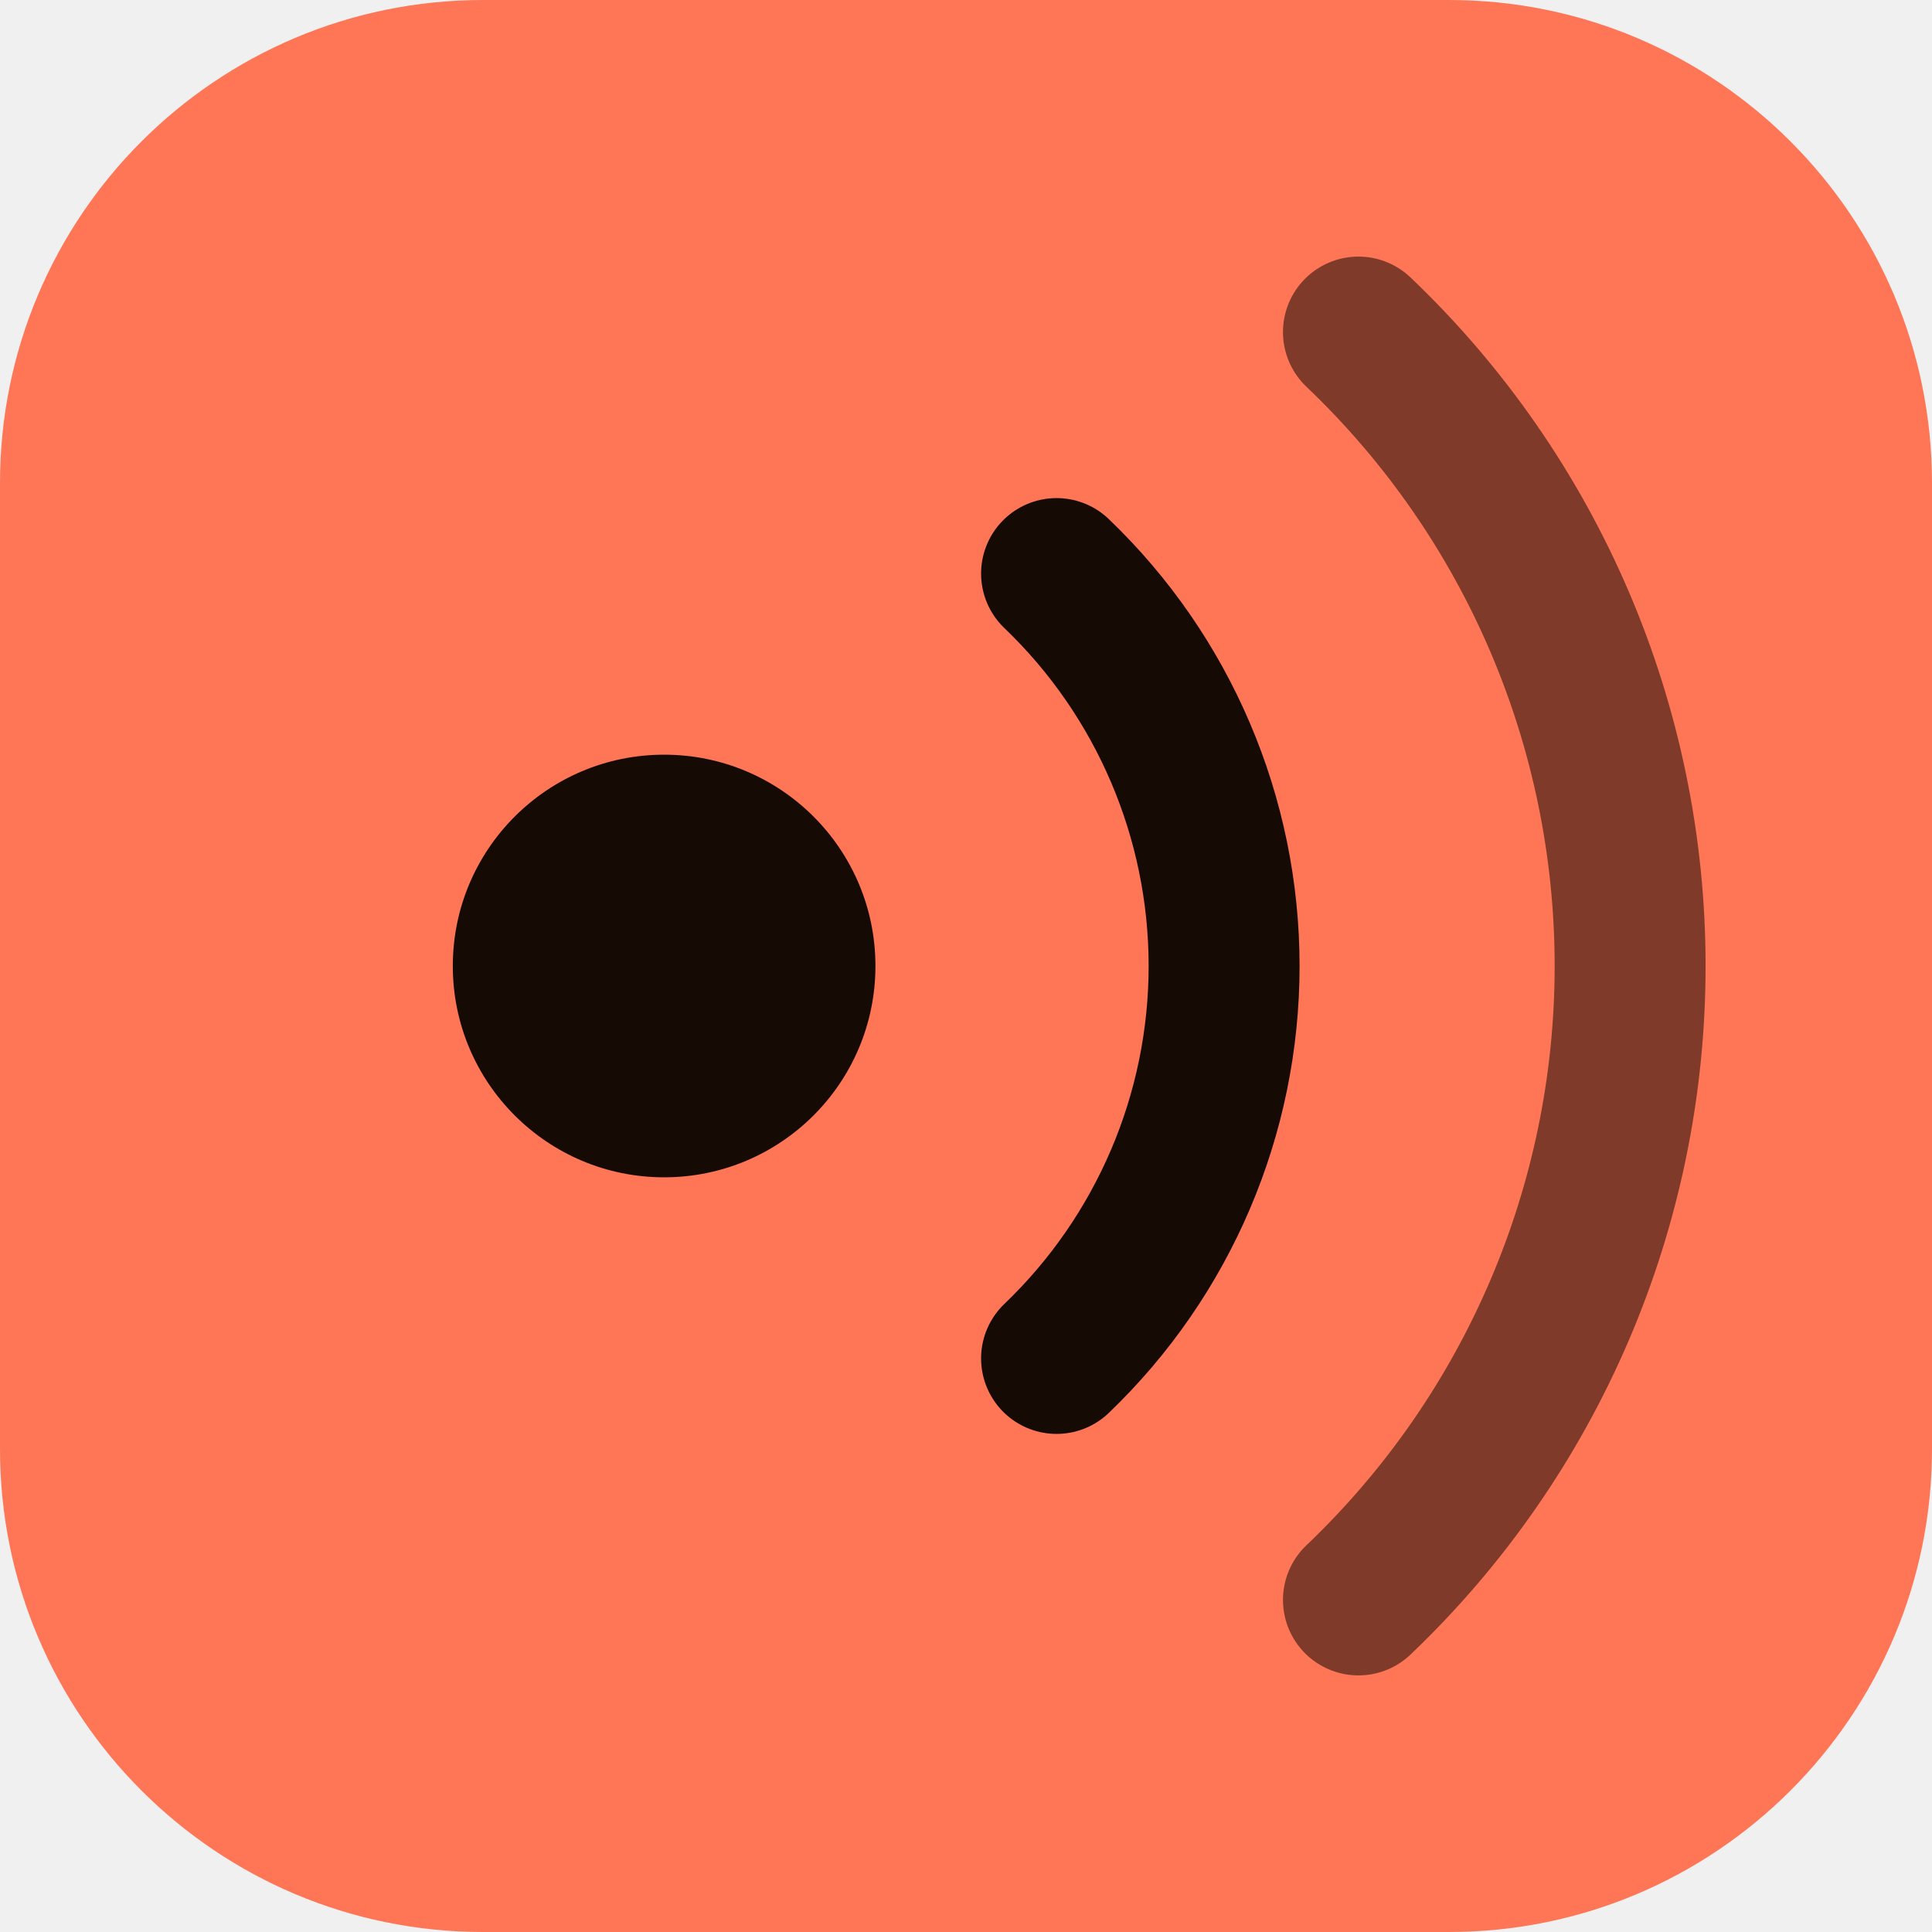
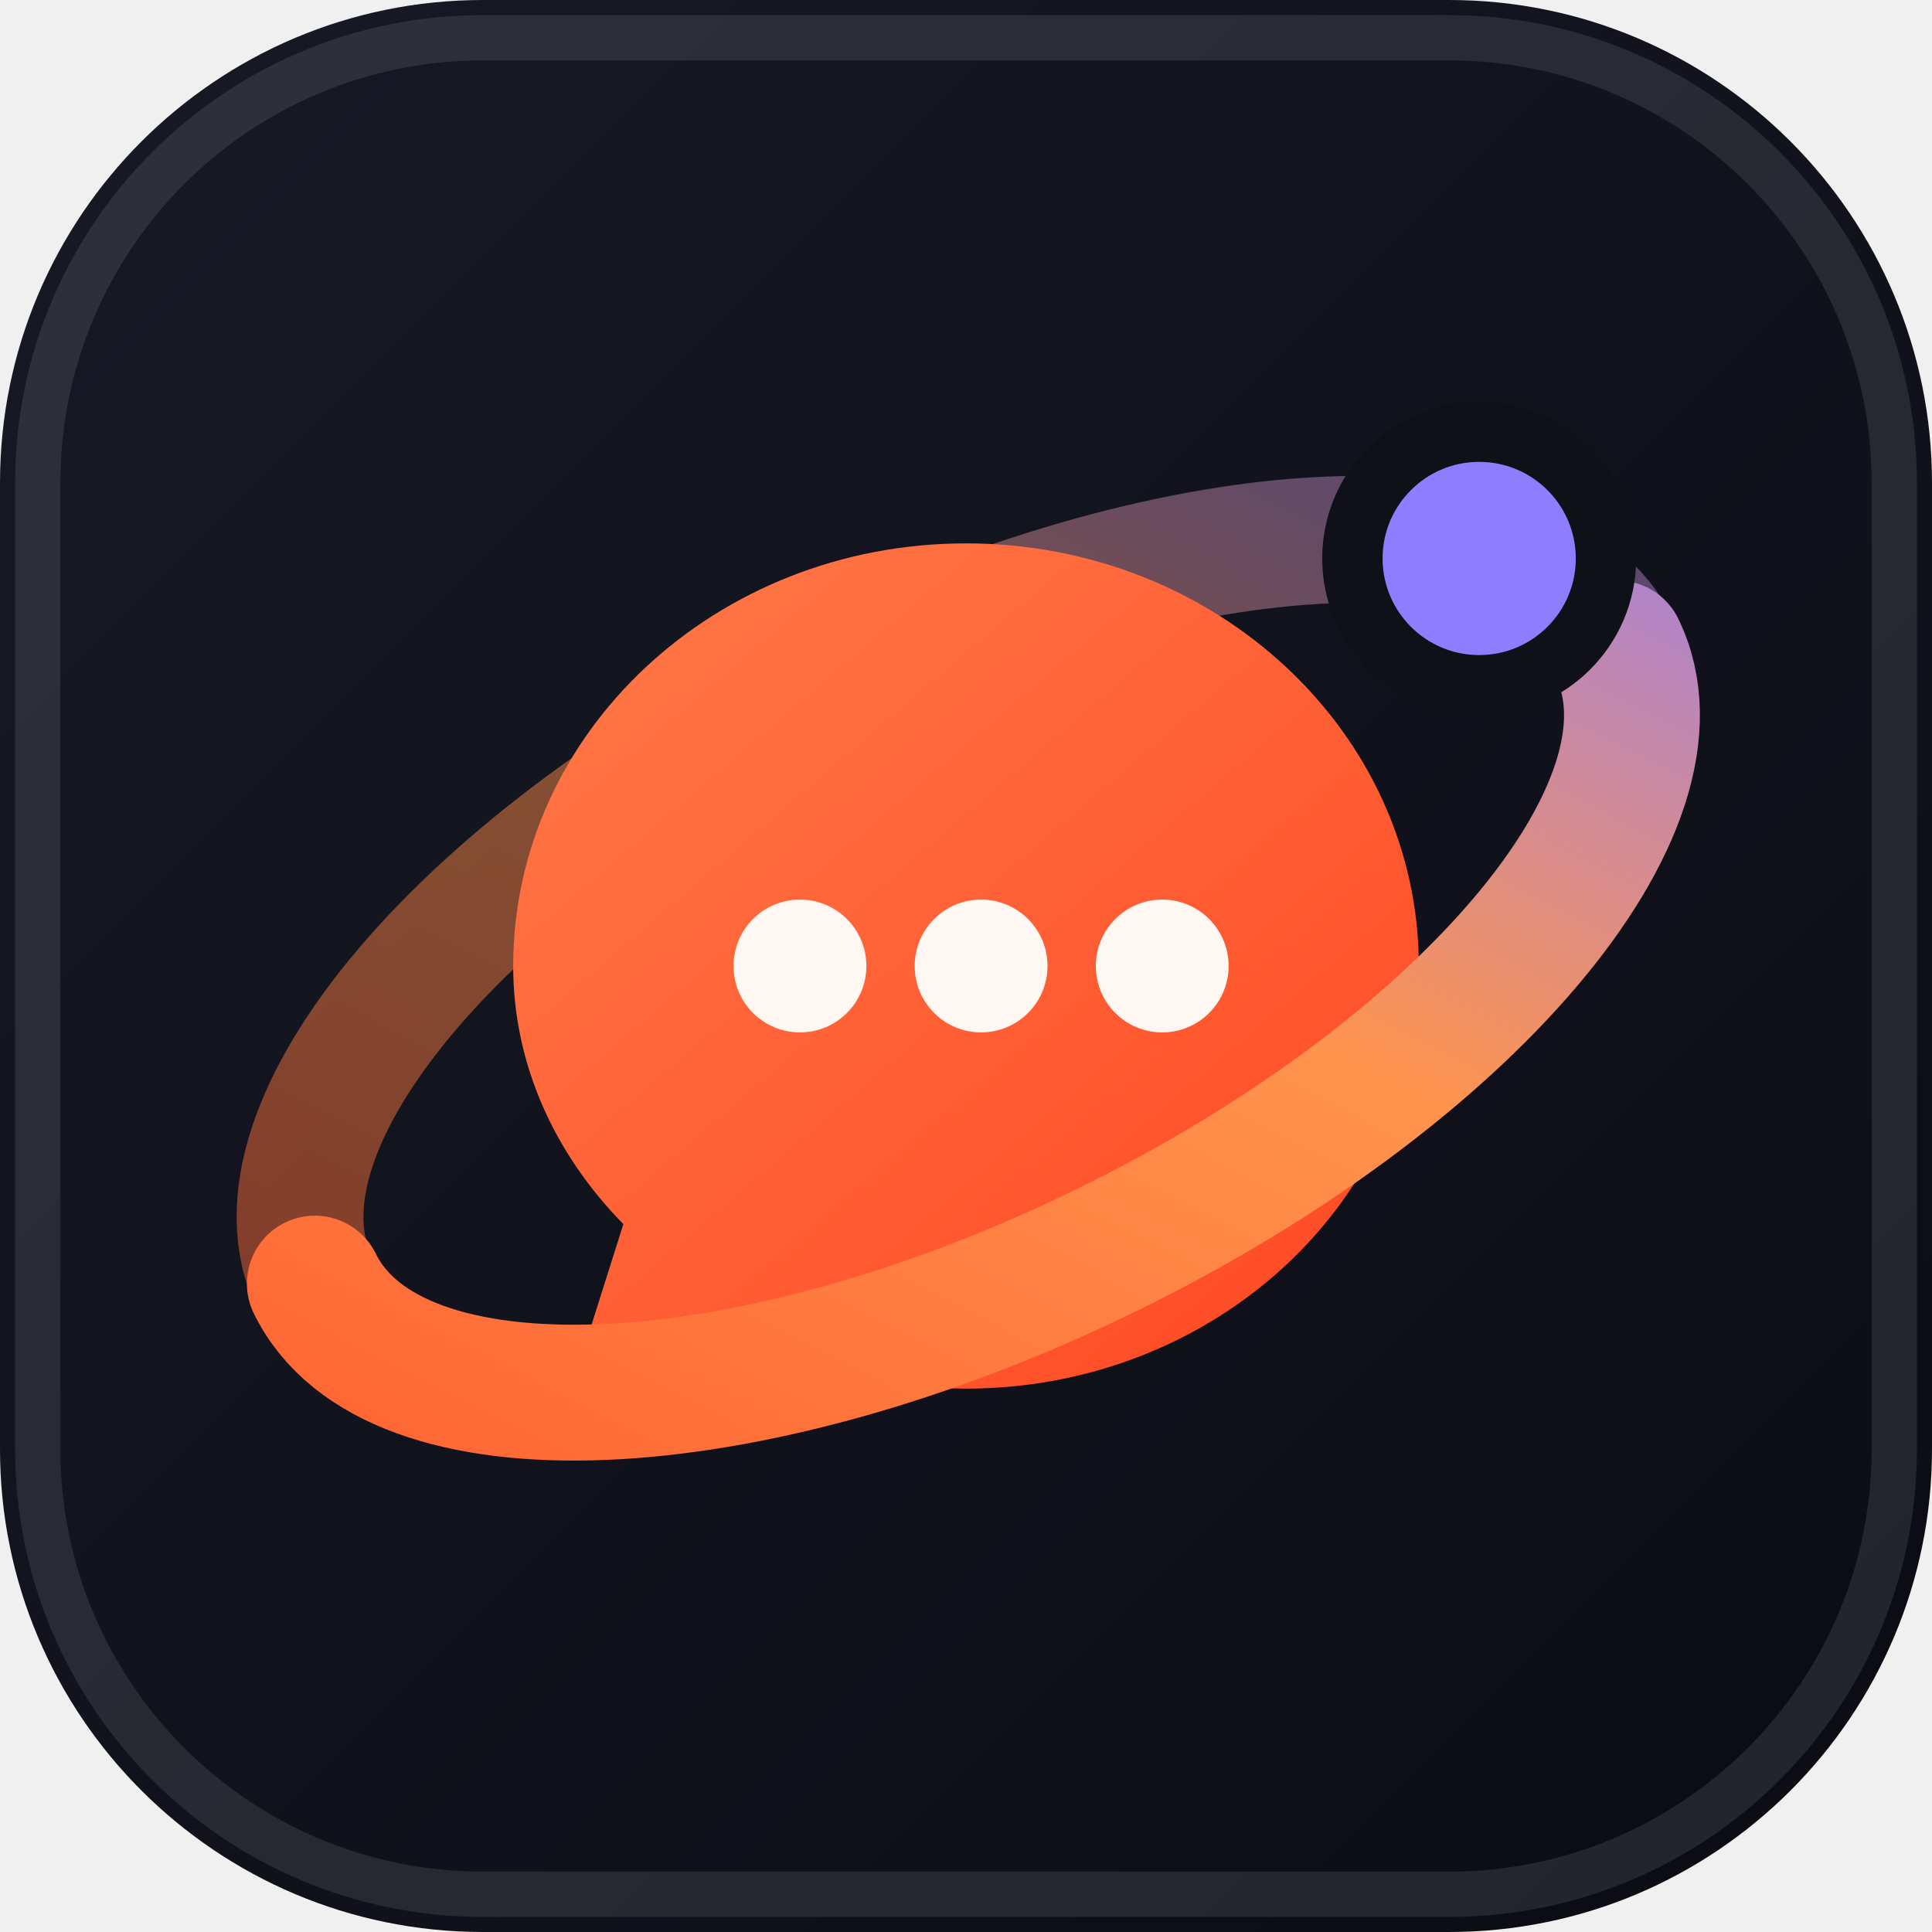
<svg xmlns="http://www.w3.org/2000/svg" viewBox="0 0 64 64">
-   <rect width="64" height="64" rx="16" fill="#ff7657" />
-   <circle cx="22" cy="32" r="7" fill="#160a05" />
-   <path d="M35 19a18 18 0 0 1 0 26" fill="none" stroke="#160a05" stroke-width="5" stroke-linecap="round" />
-   <path d="M45 11a29 29 0 0 1 0 42" fill="none" stroke="#160a05" stroke-width="5" stroke-linecap="round" opacity=".55" />
+   <defs>
+     <linearGradient id="bg" x1="0" y1="0" x2="64" y2="64" gradientUnits="userSpaceOnUse">
+       <stop offset="0%" stop-color="#171926" />
+       <stop offset="100%" stop-color="#0b0c12" />
+     </linearGradient>
+     <linearGradient id="orbit" x1="8" y1="50" x2="56" y2="14" gradientUnits="userSpaceOnUse">
+       <stop offset="0%" stop-color="#ff5b2e" />
+       <stop offset="55%" stop-color="#ff944d" />
+       <stop offset="100%" stop-color="#8f7dff" />
+     </linearGradient>
+     <linearGradient id="core" x1="20" y1="18" x2="44" y2="46" gradientUnits="userSpaceOnUse">
+       <stop offset="0%" stop-color="#ff7847" />
+       <stop offset="100%" stop-color="#ff4924" />
+     </linearGradient>
+   </defs>
+   <rect width="64" height="64" rx="16" fill="url(#bg)" />
+   <rect x="1.25" y="1.25" width="61.5" height="61.5" rx="14.75" fill="none" stroke="#ffffff" stroke-opacity="0.1" stroke-width="1.5" />
+   <g transform="rotate(-26 32 32)">
+     <path d="M 8 32 A 24 10.5 0 0 1 56 32" fill="none" stroke="url(#orbit)" stroke-width="4.2" stroke-linecap="round" opacity="0.48" />
+   </g>
+   <path d="M 32 18 C 40.284 18 47 24.268 47 32 C 47 39.732 40.284 46 32 46 C 29.52 46 27.18 45.43 25.12 44.43 L 18.8 46.4 L 20.65 40.55 C 18.38 38.24 17 35.26 17 32 C 17 24.268 23.716 18 32 18 Z" fill="url(#core)" />
+   <circle cx="26.5" cy="32" r="2.2" fill="#fff7f2" />
+   <circle cx="32.5" cy="32" r="2.2" fill="#fff7f2" />
+   <circle cx="38.5" cy="32" r="2.2" fill="#fff7f2" />
+   <g transform="rotate(-26 32 32)">
+     <path d="M 56 32 A 24 10.5 0 0 1 8 32" fill="none" stroke="url(#orbit)" stroke-width="4.5" stroke-linecap="round" />
+   </g>
+   <circle cx="49" cy="18.5" r="4.2" fill="#8f7dff" stroke="#0f1018" stroke-width="2" />
</svg>
